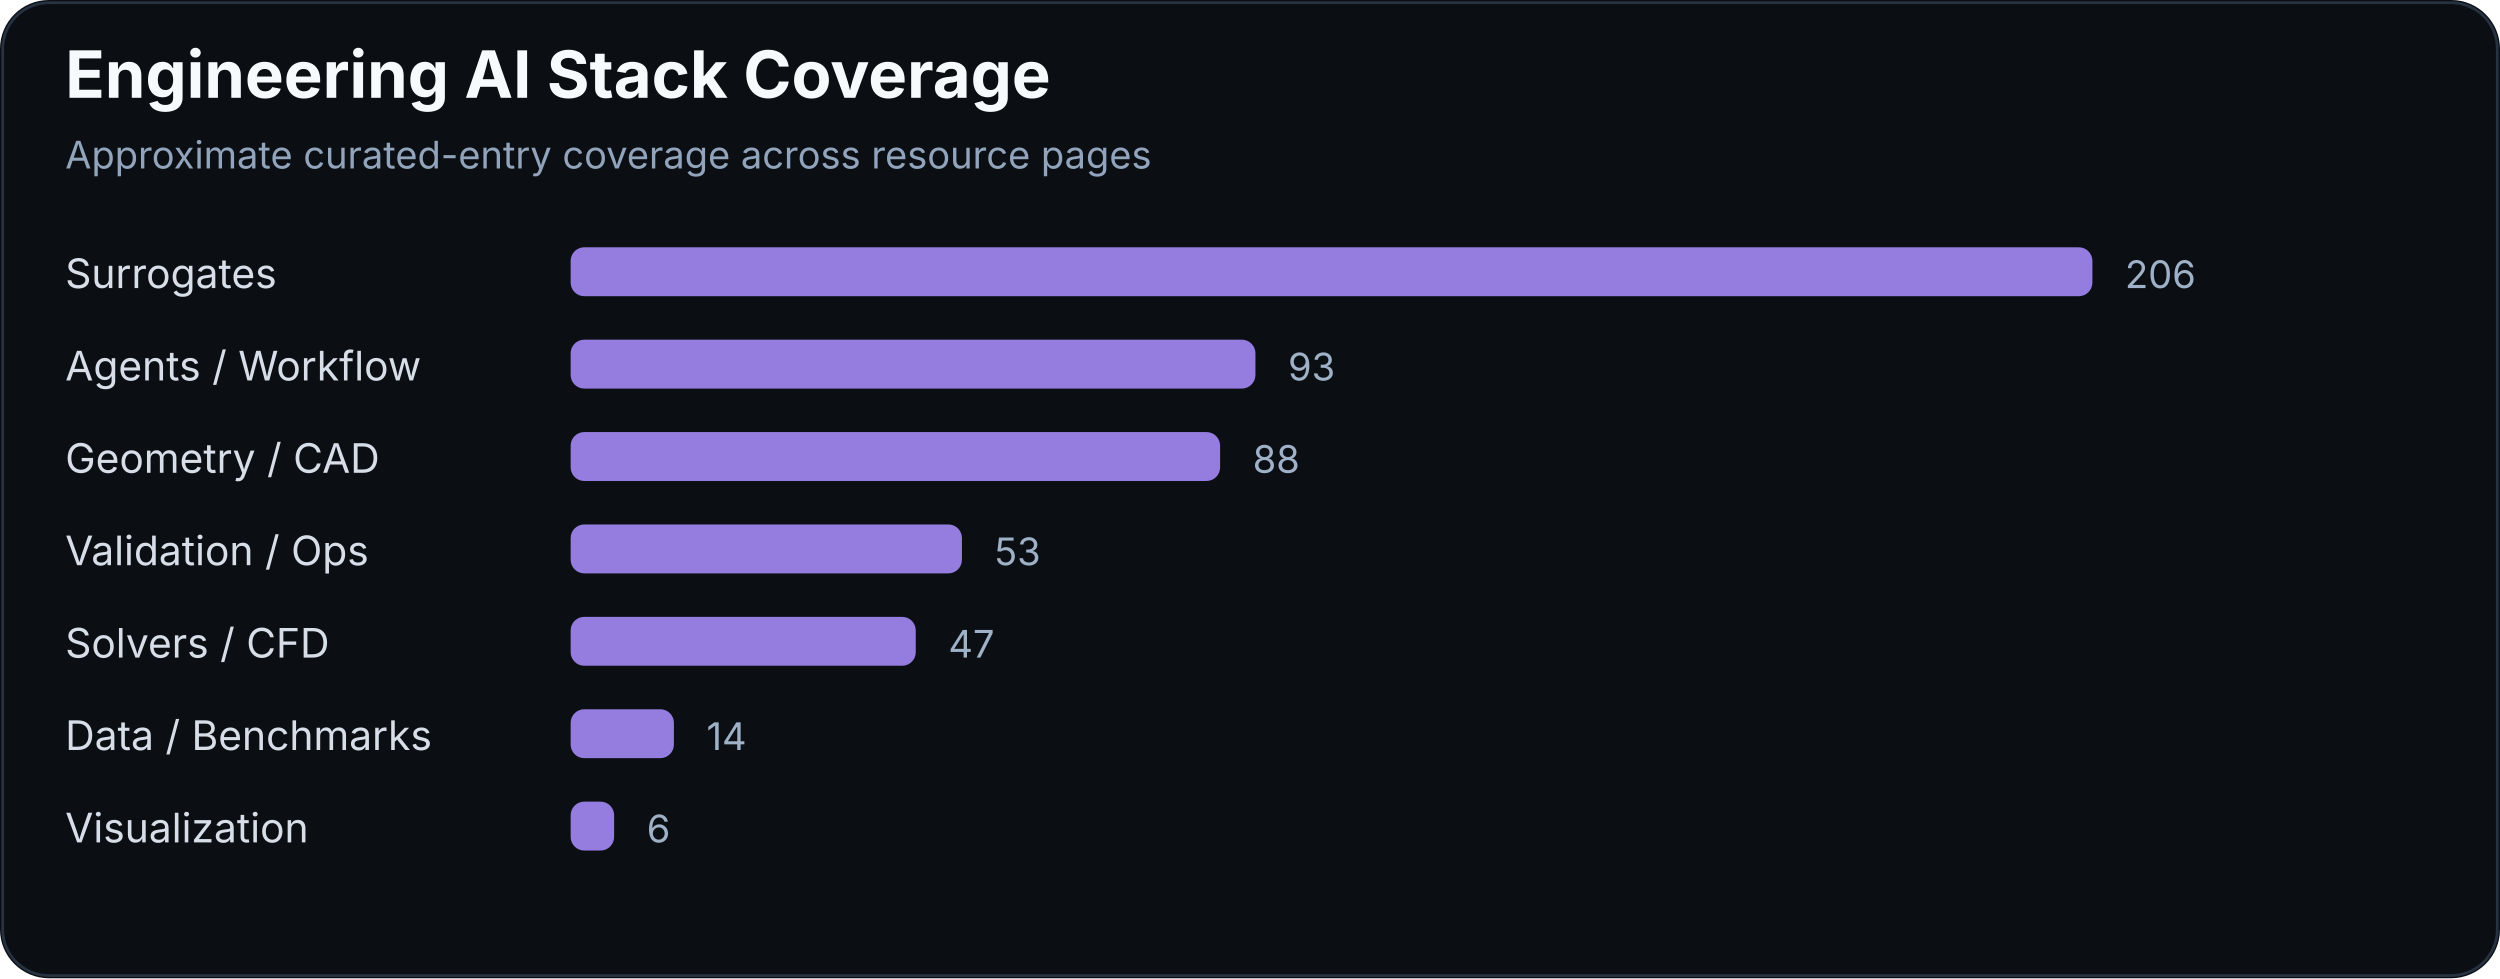
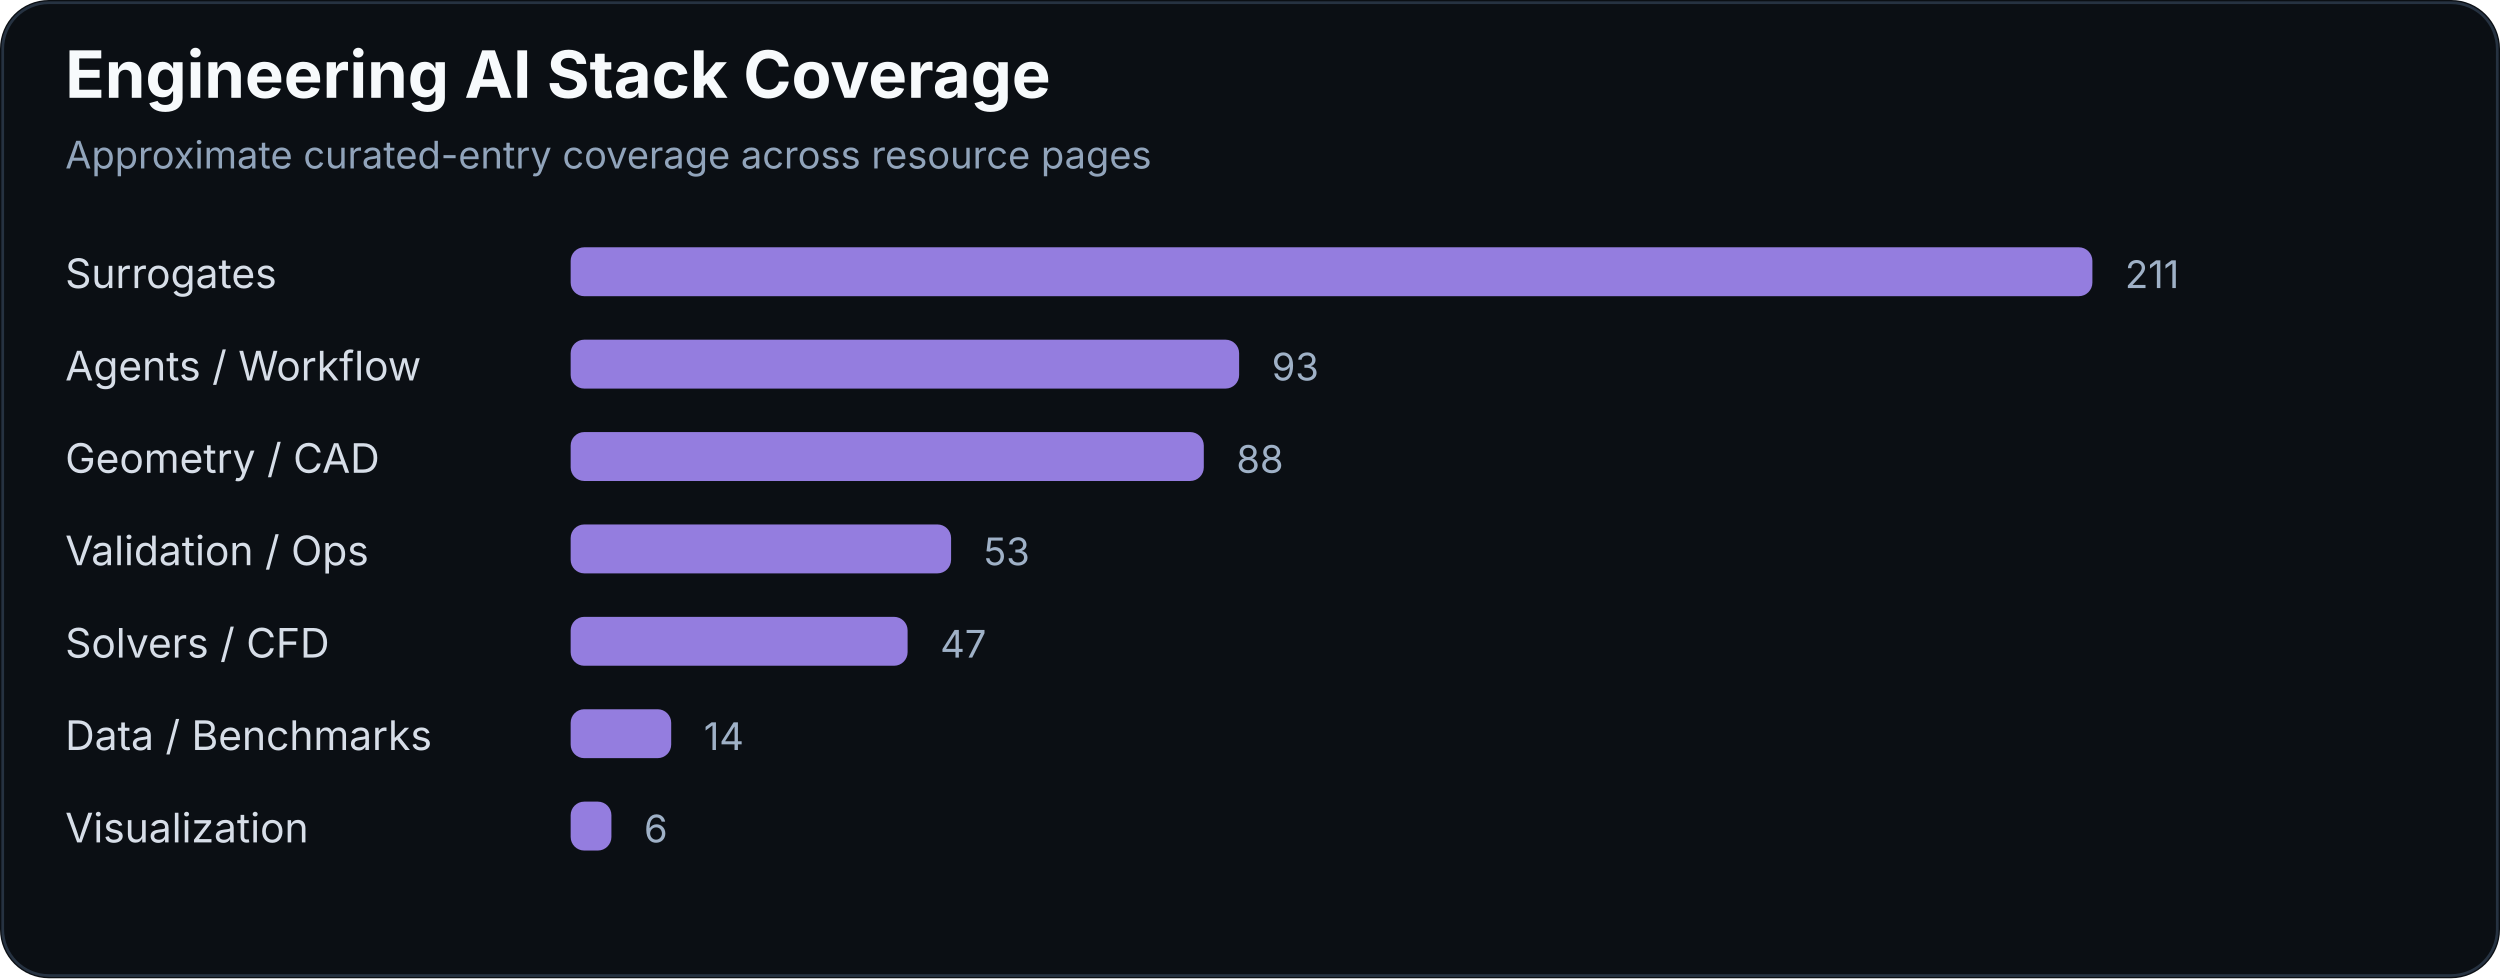
<svg xmlns="http://www.w3.org/2000/svg" width="920" height="360" viewBox="0 0 920 360">
  <rect width="100%" height="100%" rx="18" fill="#0b0f14" />
  <rect x="1" y="1" width="918" height="358" rx="17" fill="none" stroke="#263241" />
  <text x="24" y="36" font-size="24" font-family="Inter, ui-sans-serif, system-ui, -apple-system, Segoe UI, sans-serif" font-weight="700" fill="#f7fafc">Engineering AI Stack Coverage</text>
  <text x="24" y="62" font-size="14" font-family="Inter, ui-sans-serif, system-ui, -apple-system, Segoe UI, sans-serif" fill="#91a4bb">Approximate curated-entry coverage across resource pages</text>
  <g font-family="Inter, ui-sans-serif, system-ui, -apple-system, Segoe UI, sans-serif">
    <text x="24" y="106" font-size="15" fill="#d7dee8">Surrogates</text>
    <rect x="210" y="91" width="560" height="18" rx="5" fill="#a78bfa" opacity="0.88" />
-     <text x="782" y="106" font-size="14" fill="#9fb1c7">206</text>
+     <text x="782" y="106" font-size="14" fill="#9fb1c7">211</text>
    <text x="24" y="140" font-size="15" fill="#d7dee8">Agents / Workflow</text>
-     <rect x="210" y="125" width="252" height="18" rx="5" fill="#a78bfa" opacity="0.88" />
-     <text x="474" y="140" font-size="14" fill="#9fb1c7">93</text>
+     <rect x="210" y="125" width="246" height="18" rx="5" fill="#a78bfa" opacity="0.88" />
+     <text x="468" y="140" font-size="14" fill="#9fb1c7">93</text>
    <text x="24" y="174" font-size="15" fill="#d7dee8">Geometry / CAD</text>
-     <rect x="210" y="159" width="239" height="18" rx="5" fill="#a78bfa" opacity="0.88" />
-     <text x="461" y="174" font-size="14" fill="#9fb1c7">88</text>
+     <rect x="210" y="159" width="233" height="18" rx="5" fill="#a78bfa" opacity="0.88" />
+     <text x="455" y="174" font-size="14" fill="#9fb1c7">88</text>
    <text x="24" y="208" font-size="15" fill="#d7dee8">Validation / Ops</text>
-     <rect x="210" y="193" width="144" height="18" rx="5" fill="#a78bfa" opacity="0.88" />
-     <text x="366" y="208" font-size="14" fill="#9fb1c7">53</text>
+     <rect x="210" y="193" width="140" height="18" rx="5" fill="#a78bfa" opacity="0.88" />
+     <text x="362" y="208" font-size="14" fill="#9fb1c7">53</text>
    <text x="24" y="242" font-size="15" fill="#d7dee8">Solvers / CFD</text>
-     <rect x="210" y="227" width="127" height="18" rx="5" fill="#a78bfa" opacity="0.88" />
-     <text x="349" y="242" font-size="14" fill="#9fb1c7">47</text>
+     <rect x="210" y="227" width="124" height="18" rx="5" fill="#a78bfa" opacity="0.88" />
+     <text x="346" y="242" font-size="14" fill="#9fb1c7">47</text>
    <text x="24" y="276" font-size="15" fill="#d7dee8">Data / Benchmarks</text>
-     <rect x="210" y="261" width="38" height="18" rx="5" fill="#a78bfa" opacity="0.88" />
-     <text x="260" y="276" font-size="14" fill="#9fb1c7">14</text>
+     <rect x="210" y="261" width="37" height="18" rx="5" fill="#a78bfa" opacity="0.88" />
+     <text x="259" y="276" font-size="14" fill="#9fb1c7">14</text>
    <text x="24" y="310" font-size="15" fill="#d7dee8">Visualization</text>
-     <rect x="210" y="295" width="16" height="18" rx="5" fill="#a78bfa" opacity="0.88" />
-     <text x="238" y="310" font-size="14" fill="#9fb1c7">6</text>
+     <rect x="210" y="295" width="15" height="18" rx="5" fill="#a78bfa" opacity="0.88" />
+     <text x="237" y="310" font-size="14" fill="#9fb1c7">6</text>
  </g>
</svg>
